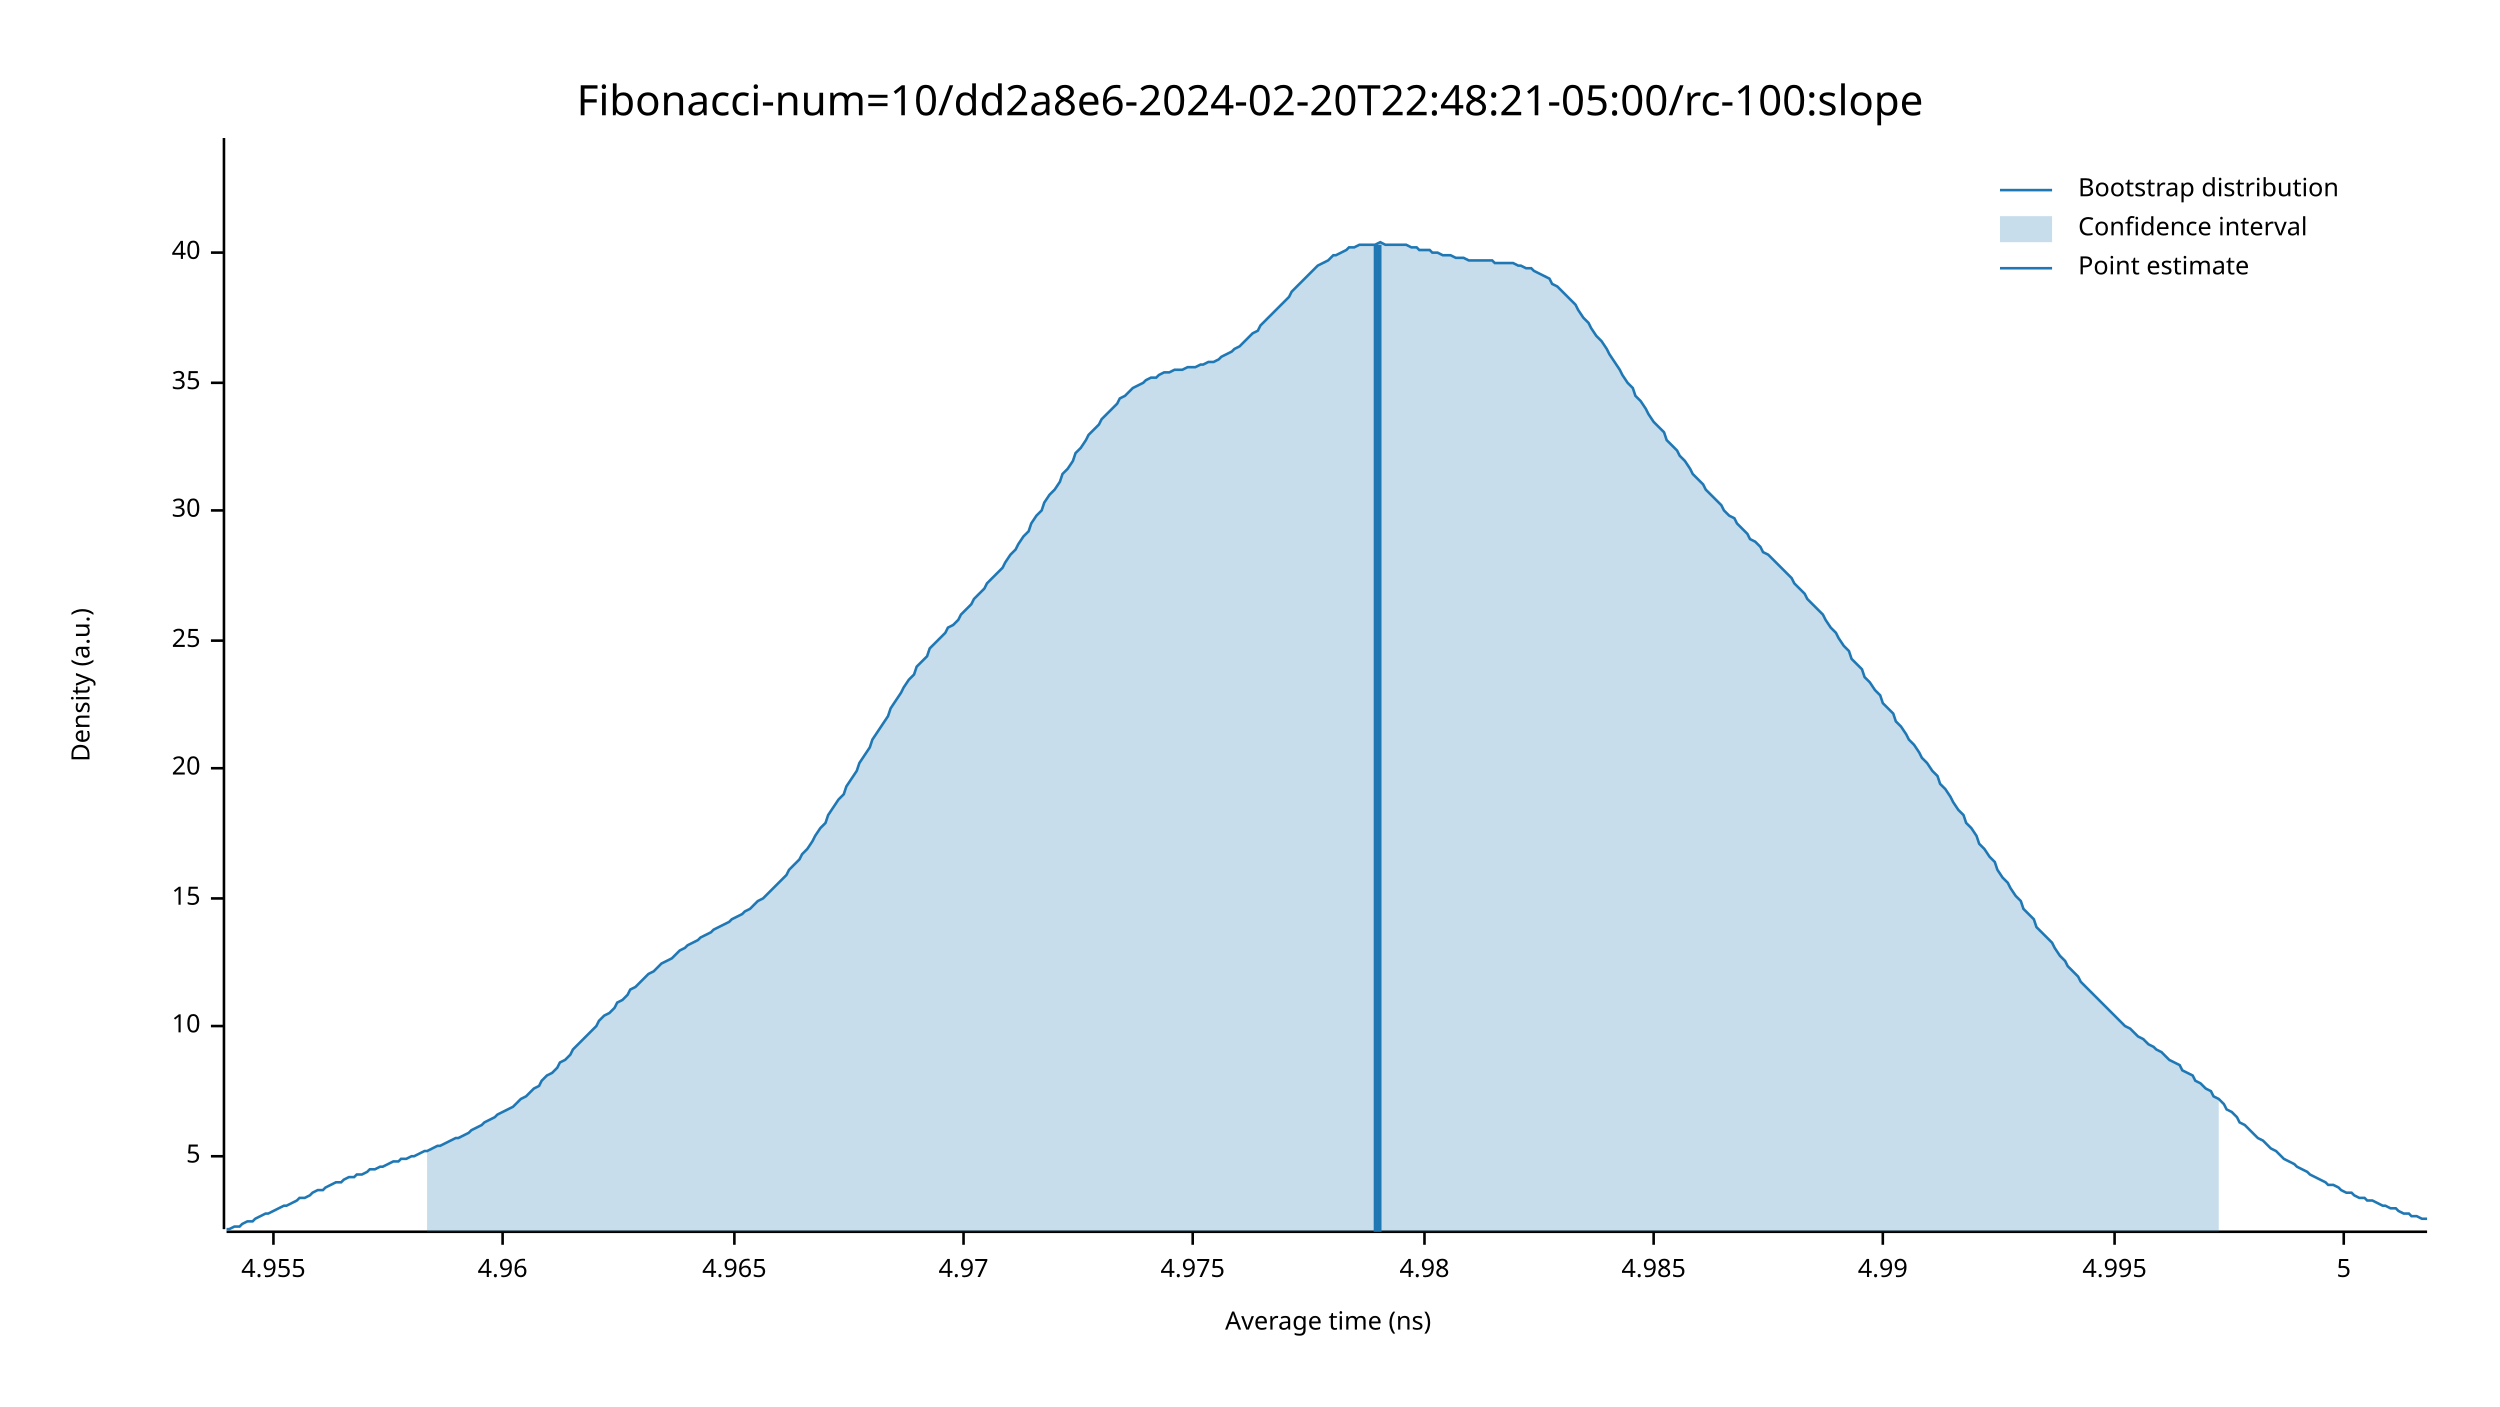
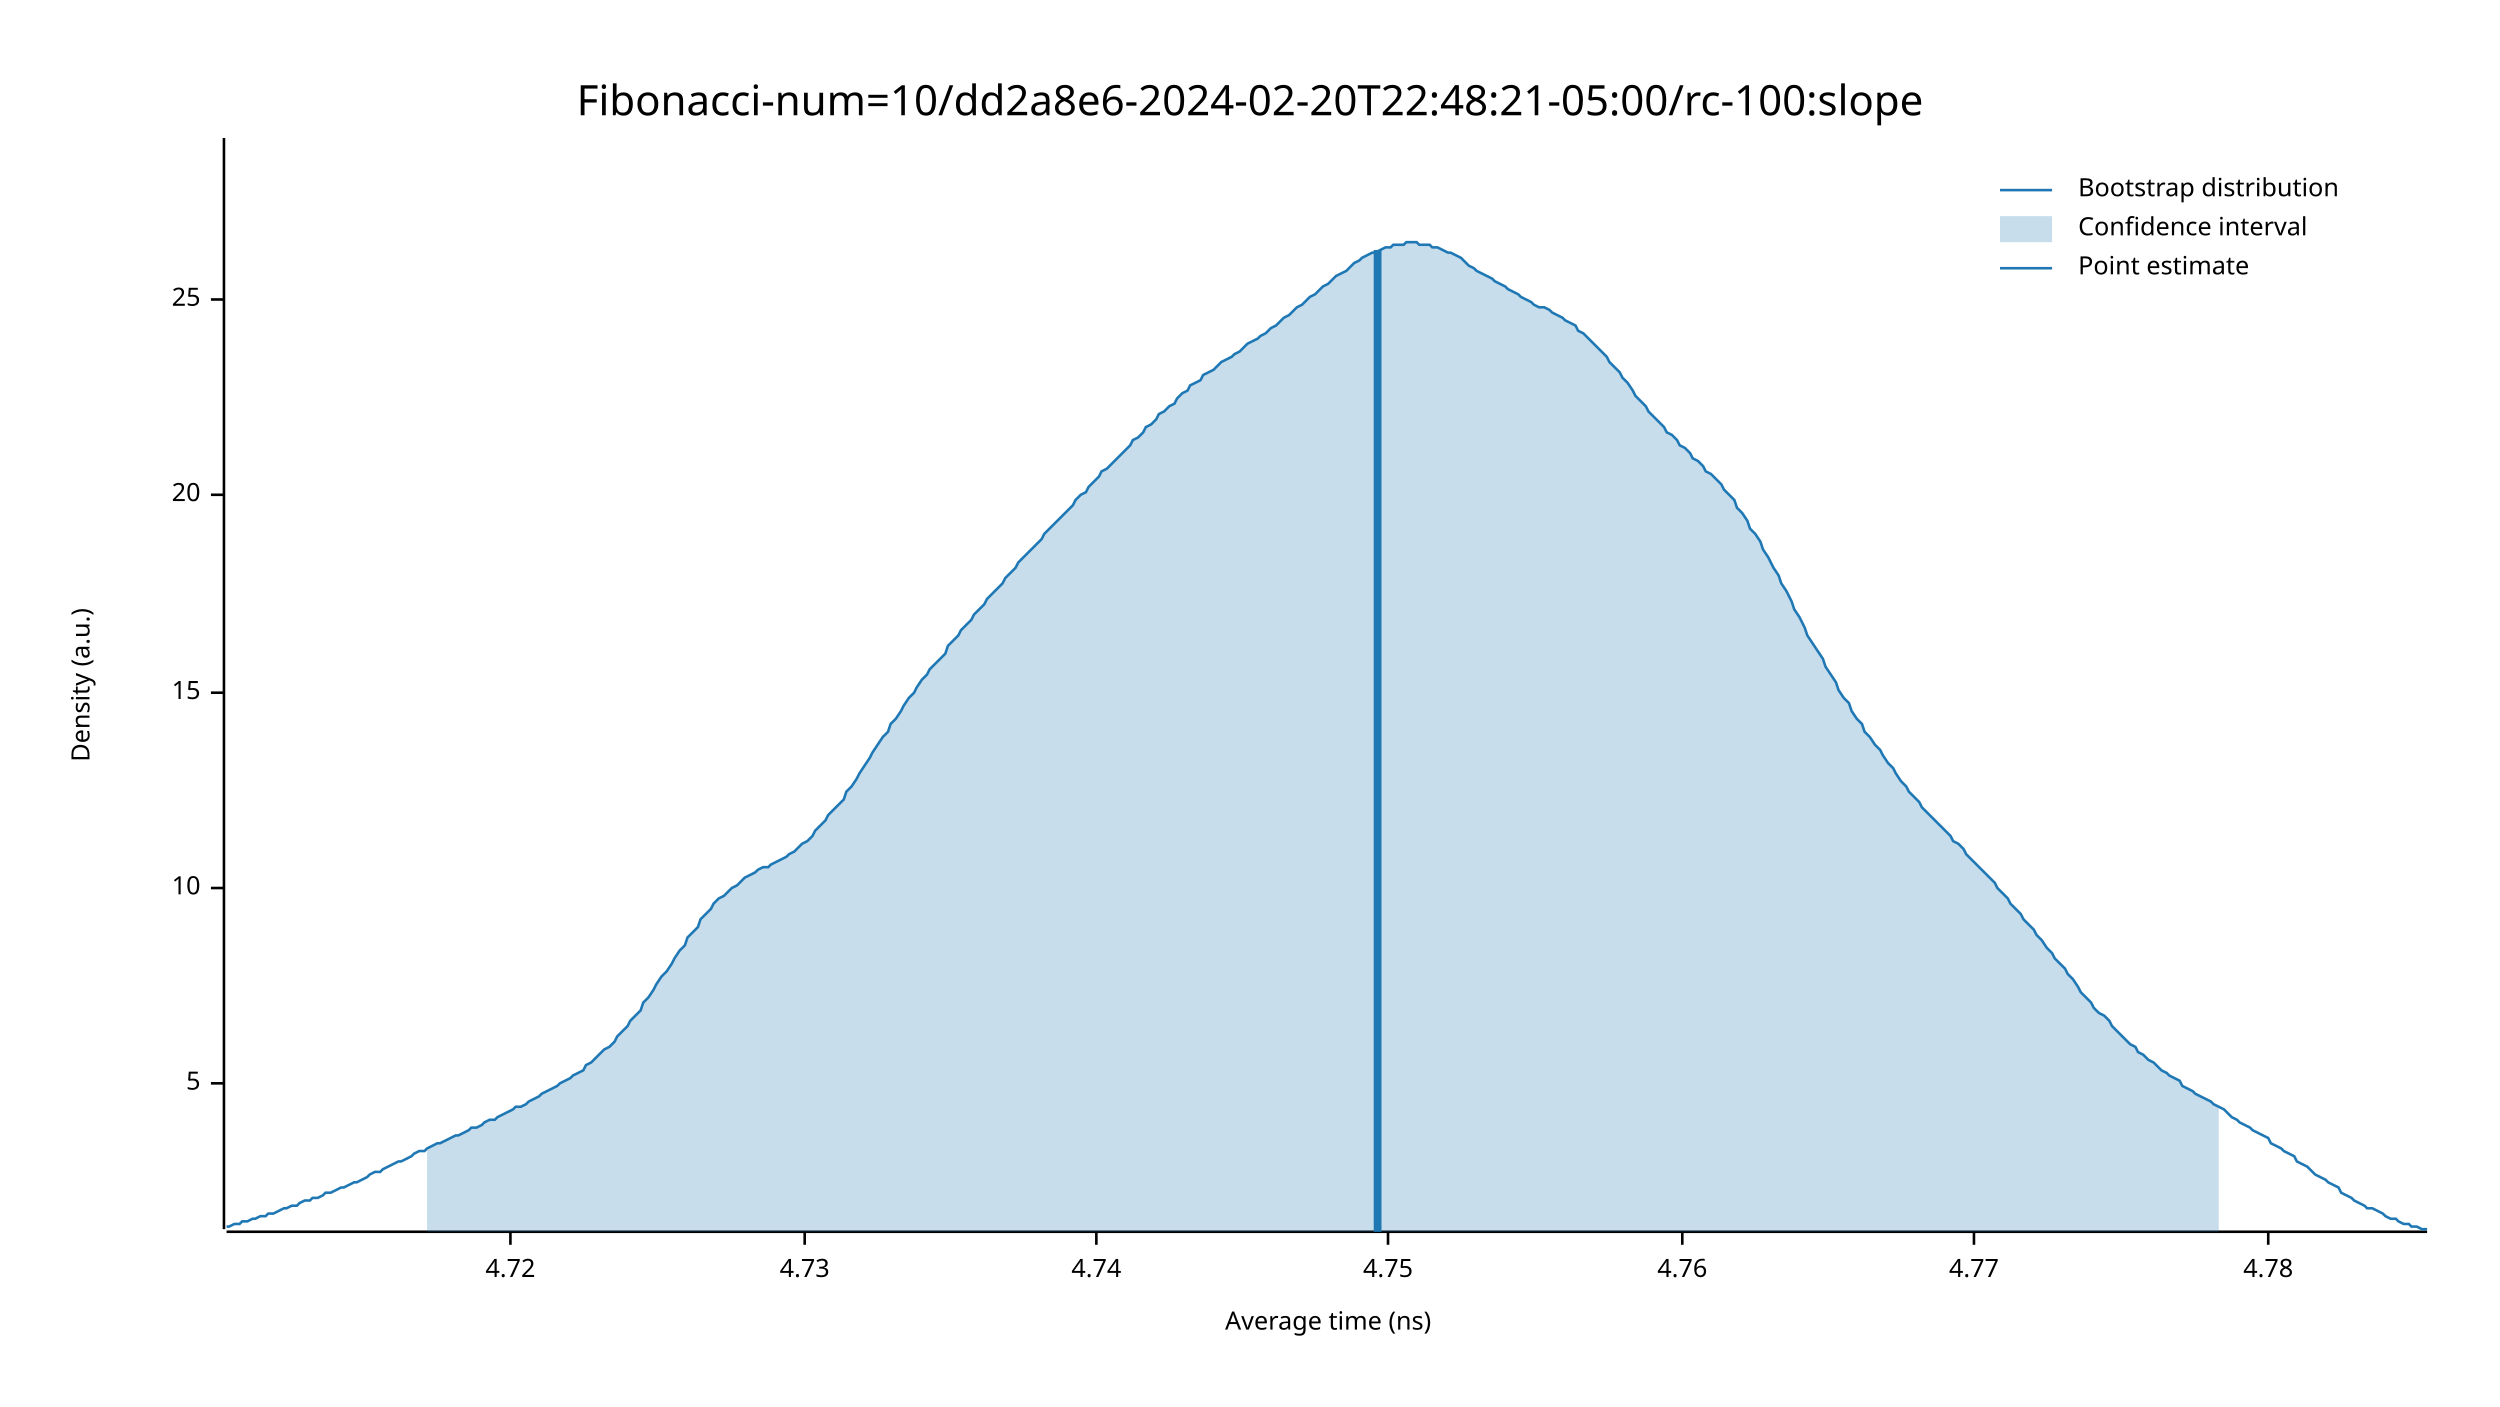
<svg xmlns="http://www.w3.org/2000/svg" width="960" height="540" viewBox="0 0 960 540">
  <text x="480" y="32" dy="0.76em" text-anchor="middle" font-family="sans-serif" font-size="16.129" opacity="1" fill="#000000">
Fibonacci-num=10/dd2a8e6-2024-02-20T22:48:21-05:00/rc-100:slope
</text>
  <text x="27" y="263" dy="0.76em" text-anchor="middle" font-family="sans-serif" font-size="9.677" opacity="1" fill="#000000" transform="rotate(270, 27, 263)">
Density (a.u.)
</text>
  <text x="510" y="513" dy="-0.5ex" text-anchor="middle" font-family="sans-serif" font-size="9.677" opacity="1" fill="#000000">
Average time (ns)
</text>
  <polyline fill="none" opacity="1" stroke="#000000" stroke-width="1" points="86,53 86,472 " />
-   <text x="77" y="444" dy="0.5ex" text-anchor="end" font-family="sans-serif" font-size="9.677" opacity="1" fill="#000000">
+   <text x="77" y="416" dy="0.5ex" text-anchor="end" font-family="sans-serif" font-size="9.677" opacity="1" fill="#000000">
5
</text>
-   <polyline fill="none" opacity="1" stroke="#000000" stroke-width="1" points="81,444 86,444 " />
-   <text x="77" y="394" dy="0.5ex" text-anchor="end" font-family="sans-serif" font-size="9.677" opacity="1" fill="#000000">
+   <polyline fill="none" opacity="1" stroke="#000000" stroke-width="1" points="81,416 86,416 " />
+   <text x="77" y="341" dy="0.5ex" text-anchor="end" font-family="sans-serif" font-size="9.677" opacity="1" fill="#000000">
10
</text>
-   <polyline fill="none" opacity="1" stroke="#000000" stroke-width="1" points="81,394 86,394 " />
-   <text x="77" y="345" dy="0.5ex" text-anchor="end" font-family="sans-serif" font-size="9.677" opacity="1" fill="#000000">
+   <polyline fill="none" opacity="1" stroke="#000000" stroke-width="1" points="81,341 86,341 " />
+   <text x="77" y="266" dy="0.5ex" text-anchor="end" font-family="sans-serif" font-size="9.677" opacity="1" fill="#000000">
15
</text>
-   <polyline fill="none" opacity="1" stroke="#000000" stroke-width="1" points="81,345 86,345 " />
-   <text x="77" y="295" dy="0.5ex" text-anchor="end" font-family="sans-serif" font-size="9.677" opacity="1" fill="#000000">
+   <polyline fill="none" opacity="1" stroke="#000000" stroke-width="1" points="81,266 86,266 " />
+   <text x="77" y="190" dy="0.5ex" text-anchor="end" font-family="sans-serif" font-size="9.677" opacity="1" fill="#000000">
20
</text>
-   <polyline fill="none" opacity="1" stroke="#000000" stroke-width="1" points="81,295 86,295 " />
-   <text x="77" y="246" dy="0.5ex" text-anchor="end" font-family="sans-serif" font-size="9.677" opacity="1" fill="#000000">
+   <polyline fill="none" opacity="1" stroke="#000000" stroke-width="1" points="81,190 86,190 " />
+   <text x="77" y="115" dy="0.5ex" text-anchor="end" font-family="sans-serif" font-size="9.677" opacity="1" fill="#000000">
25
</text>
-   <polyline fill="none" opacity="1" stroke="#000000" stroke-width="1" points="81,246 86,246 " />
-   <text x="77" y="196" dy="0.5ex" text-anchor="end" font-family="sans-serif" font-size="9.677" opacity="1" fill="#000000">
- 30
+   <polyline fill="none" opacity="1" stroke="#000000" stroke-width="1" points="81,115 86,115 " />
+   <polyline fill="none" opacity="1" stroke="#000000" stroke-width="1" points="87,473 932,473 " />
+   <text x="196" y="483" dy="0.76em" text-anchor="middle" font-family="sans-serif" font-size="9.677" opacity="1" fill="#000000">
+ 4.72
</text>
-   <polyline fill="none" opacity="1" stroke="#000000" stroke-width="1" points="81,196 86,196 " />
-   <text x="77" y="147" dy="0.5ex" text-anchor="end" font-family="sans-serif" font-size="9.677" opacity="1" fill="#000000">
- 35
+   <polyline fill="none" opacity="1" stroke="#000000" stroke-width="1" points="196,473 196,478 " />
+   <text x="309" y="483" dy="0.76em" text-anchor="middle" font-family="sans-serif" font-size="9.677" opacity="1" fill="#000000">
+ 4.73
</text>
-   <polyline fill="none" opacity="1" stroke="#000000" stroke-width="1" points="81,147 86,147 " />
-   <text x="77" y="97" dy="0.5ex" text-anchor="end" font-family="sans-serif" font-size="9.677" opacity="1" fill="#000000">
- 40
+   <polyline fill="none" opacity="1" stroke="#000000" stroke-width="1" points="309,473 309,478 " />
+   <text x="421" y="483" dy="0.76em" text-anchor="middle" font-family="sans-serif" font-size="9.677" opacity="1" fill="#000000">
+ 4.74
</text>
-   <polyline fill="none" opacity="1" stroke="#000000" stroke-width="1" points="81,97 86,97 " />
-   <polyline fill="none" opacity="1" stroke="#000000" stroke-width="1" points="87,473 932,473 " />
-   <text x="105" y="483" dy="0.76em" text-anchor="middle" font-family="sans-serif" font-size="9.677" opacity="1" fill="#000000">
- 4.955
+   <polyline fill="none" opacity="1" stroke="#000000" stroke-width="1" points="421,473 421,478 " />
+   <text x="533" y="483" dy="0.76em" text-anchor="middle" font-family="sans-serif" font-size="9.677" opacity="1" fill="#000000">
+ 4.75
</text>
-   <polyline fill="none" opacity="1" stroke="#000000" stroke-width="1" points="105,473 105,478 " />
-   <text x="193" y="483" dy="0.76em" text-anchor="middle" font-family="sans-serif" font-size="9.677" opacity="1" fill="#000000">
- 4.96
+   <polyline fill="none" opacity="1" stroke="#000000" stroke-width="1" points="533,473 533,478 " />
+   <text x="646" y="483" dy="0.76em" text-anchor="middle" font-family="sans-serif" font-size="9.677" opacity="1" fill="#000000">
+ 4.76
</text>
-   <polyline fill="none" opacity="1" stroke="#000000" stroke-width="1" points="193,473 193,478 " />
-   <text x="282" y="483" dy="0.76em" text-anchor="middle" font-family="sans-serif" font-size="9.677" opacity="1" fill="#000000">
- 4.965
+   <polyline fill="none" opacity="1" stroke="#000000" stroke-width="1" points="646,473 646,478 " />
+   <text x="758" y="483" dy="0.76em" text-anchor="middle" font-family="sans-serif" font-size="9.677" opacity="1" fill="#000000">
+ 4.77
</text>
-   <polyline fill="none" opacity="1" stroke="#000000" stroke-width="1" points="282,473 282,478 " />
-   <text x="370" y="483" dy="0.76em" text-anchor="middle" font-family="sans-serif" font-size="9.677" opacity="1" fill="#000000">
- 4.97
+   <polyline fill="none" opacity="1" stroke="#000000" stroke-width="1" points="758,473 758,478 " />
+   <text x="871" y="483" dy="0.76em" text-anchor="middle" font-family="sans-serif" font-size="9.677" opacity="1" fill="#000000">
+ 4.78
</text>
-   <polyline fill="none" opacity="1" stroke="#000000" stroke-width="1" points="370,473 370,478 " />
-   <text x="458" y="483" dy="0.76em" text-anchor="middle" font-family="sans-serif" font-size="9.677" opacity="1" fill="#000000">
- 4.975
- </text>
-   <polyline fill="none" opacity="1" stroke="#000000" stroke-width="1" points="458,473 458,478 " />
-   <text x="547" y="483" dy="0.76em" text-anchor="middle" font-family="sans-serif" font-size="9.677" opacity="1" fill="#000000">
- 4.98
- </text>
-   <polyline fill="none" opacity="1" stroke="#000000" stroke-width="1" points="547,473 547,478 " />
-   <text x="635" y="483" dy="0.76em" text-anchor="middle" font-family="sans-serif" font-size="9.677" opacity="1" fill="#000000">
- 4.985
- </text>
-   <polyline fill="none" opacity="1" stroke="#000000" stroke-width="1" points="635,473 635,478 " />
-   <text x="723" y="483" dy="0.76em" text-anchor="middle" font-family="sans-serif" font-size="9.677" opacity="1" fill="#000000">
- 4.99
- </text>
-   <polyline fill="none" opacity="1" stroke="#000000" stroke-width="1" points="723,473 723,478 " />
-   <text x="812" y="483" dy="0.76em" text-anchor="middle" font-family="sans-serif" font-size="9.677" opacity="1" fill="#000000">
- 4.995
- </text>
-   <polyline fill="none" opacity="1" stroke="#000000" stroke-width="1" points="812,473 812,478 " />
-   <text x="900" y="483" dy="0.76em" text-anchor="middle" font-family="sans-serif" font-size="9.677" opacity="1" fill="#000000">
- 5
- </text>
-   <polyline fill="none" opacity="1" stroke="#000000" stroke-width="1" points="900,473 900,478 " />
-   <polyline fill="none" opacity="1" stroke="#1F78B4" stroke-width="1" points="87,472 88,472 90,471 92,471 93,470 95,469 97,469 98,468 100,467 102,466 103,466 105,465 107,464 109,463 110,463 112,462 114,461 115,460 117,460 119,459 120,458 122,457 124,457 125,456 127,455 129,454 131,454 132,453 134,452 136,452 137,451 139,451 141,450 142,449 144,449 146,448 147,448 149,447 151,446 153,446 154,445 156,445 158,444 159,444 161,443 163,442 164,442 166,441 168,440 169,440 171,439 173,438 175,437 176,437 178,436 180,435 181,434 183,433 185,432 186,431 188,430 190,429 191,428 193,427 195,426 197,425 198,424 200,422 202,421 203,420 205,418 207,417 208,415 210,413 212,412 214,410 215,408 217,407 219,405 220,403 222,401 224,399 225,398 227,396 229,394 230,392 232,390 234,389 236,387 237,385 239,384 241,382 242,380 244,379 246,377 247,376 249,374 251,373 252,372 254,370 256,369 258,368 259,367 261,365 263,364 264,363 266,362 268,361 269,360 271,359 273,358 274,357 276,356 278,355 280,354 281,353 283,352 285,351 286,350 288,349 290,347 291,346 293,345 295,343 296,342 298,340 300,338 302,336 303,334 305,332 307,330 308,328 310,326 312,323 313,321 315,318 317,316 318,313 320,310 322,307 324,305 325,302 327,299 329,296 330,293 332,290 334,287 335,284 337,281 339,278 341,275 342,272 344,269 346,266 347,264 349,261 351,259 352,256 354,254 356,252 357,249 359,247 361,245 363,243 364,241 366,240 368,238 369,236 371,234 373,232 374,230 376,228 378,226 379,224 381,222 383,220 385,218 386,216 388,213 390,211 391,209 393,206 395,204 396,201 398,198 400,196 401,193 403,190 405,188 407,185 408,182 410,180 412,177 413,174 415,172 417,169 418,167 420,165 422,163 423,161 425,159 427,157 429,155 430,153 432,152 434,150 435,149 437,148 439,147 440,146 442,145 444,145 445,144 447,143 449,143 451,142 452,142 454,142 456,141 457,141 459,141 461,140 462,140 464,139 466,139 468,138 469,137 471,136 473,135 474,134 476,133 478,131 479,130 481,128 483,127 484,125 486,123 488,121 490,119 491,118 493,116 495,114 496,112 498,110 500,108 501,107 503,105 505,103 506,102 508,101 510,100 512,98 513,98 515,97 517,96 518,95 520,95 522,94 523,94 525,94 527,94 528,94 530,93 532,94 534,94 535,94 537,94 539,94 540,94 542,95 544,95 545,96 547,96 549,96 550,97 552,97 554,98 556,98 557,98 559,99 561,99 562,99 564,100 566,100 567,100 569,100 571,100 573,100 574,101 576,101 578,101 579,101 581,101 583,102 584,102 586,103 588,103 589,104 591,105 593,106 595,107 596,109 598,110 600,112 601,113 603,115 605,117 606,119 608,122 610,124 611,126 613,129 615,131 617,134 618,136 620,139 622,142 623,144 625,147 627,149 628,152 630,154 632,157 633,159 635,162 637,164 639,166 640,169 642,171 644,173 645,175 647,177 649,180 650,182 652,184 654,186 655,188 657,190 659,192 661,194 662,196 664,198 666,199 667,201 669,203 671,205 672,207 674,208 676,210 677,212 679,213 681,215 683,217 684,218 686,220 688,222 689,224 691,226 693,228 694,230 696,232 698,234 700,236 701,238 703,241 705,243 706,245 708,248 710,250 711,253 713,255 715,257 716,260 718,262 720,265 722,267 723,270 725,272 727,274 728,277 730,279 732,282 733,284 735,286 737,289 738,291 740,293 742,296 744,298 745,301 747,303 749,306 750,308 752,311 754,313 755,316 757,318 759,321 760,324 762,326 764,329 766,331 767,334 769,337 771,339 772,341 774,344 776,346 777,349 779,351 781,353 782,356 784,358 786,360 788,362 789,364 791,367 793,369 794,371 796,373 798,375 799,377 801,379 803,381 804,382 806,384 808,386 810,388 811,389 813,391 815,393 816,394 818,395 820,397 821,398 823,399 825,401 827,402 828,403 830,404 832,406 833,407 835,408 837,409 838,411 840,412 842,413 843,415 845,416 847,418 849,419 850,421 852,422 854,424 855,426 857,427 859,429 860,431 862,432 864,434 865,435 867,437 869,438 871,440 872,441 874,442 876,444 877,445 879,446 881,447 882,448 884,449 886,450 887,451 889,452 891,453 893,454 894,455 896,455 898,456 899,457 901,458 903,458 904,459 906,460 908,460 909,461 911,461 913,462 915,463 916,463 918,464 920,464 921,465 923,466 925,466 926,467 928,467 930,468 932,468 " />
-   <polygon opacity="0.25" fill="#1F78B4" points="164,442 166,441 168,440 169,440 171,439 173,438 175,437 176,437 178,436 180,435 181,434 183,433 185,432 186,431 188,430 190,429 191,428 193,427 195,426 197,425 198,424 200,422 202,421 203,420 205,418 207,417 208,415 210,413 212,412 214,410 215,408 217,407 219,405 220,403 222,401 224,399 225,398 227,396 229,394 230,392 232,390 234,389 236,387 237,385 239,384 241,382 242,380 244,379 246,377 247,376 249,374 251,373 252,372 254,370 256,369 258,368 259,367 261,365 263,364 264,363 266,362 268,361 269,360 271,359 273,358 274,357 276,356 278,355 280,354 281,353 283,352 285,351 286,350 288,349 290,347 291,346 293,345 295,343 296,342 298,340 300,338 302,336 303,334 305,332 307,330 308,328 310,326 312,323 313,321 315,318 317,316 318,313 320,310 322,307 324,305 325,302 327,299 329,296 330,293 332,290 334,287 335,284 337,281 339,278 341,275 342,272 344,269 346,266 347,264 349,261 351,259 352,256 354,254 356,252 357,249 359,247 361,245 363,243 364,241 366,240 368,238 369,236 371,234 373,232 374,230 376,228 378,226 379,224 381,222 383,220 385,218 386,216 388,213 390,211 391,209 393,206 395,204 396,201 398,198 400,196 401,193 403,190 405,188 407,185 408,182 410,180 412,177 413,174 415,172 417,169 418,167 420,165 422,163 423,161 425,159 427,157 429,155 430,153 432,152 434,150 435,149 437,148 439,147 440,146 442,145 444,145 445,144 447,143 449,143 451,142 452,142 454,142 456,141 457,141 459,141 461,140 462,140 464,139 466,139 468,138 469,137 471,136 473,135 474,134 476,133 478,131 479,130 481,128 483,127 484,125 486,123 488,121 490,119 491,118 493,116 495,114 496,112 498,110 500,108 501,107 503,105 505,103 506,102 508,101 510,100 512,98 513,98 515,97 517,96 518,95 520,95 522,94 523,94 525,94 527,94 528,94 530,93 532,94 534,94 535,94 537,94 539,94 540,94 542,95 544,95 545,96 547,96 549,96 550,97 552,97 554,98 556,98 557,98 559,99 561,99 562,99 564,100 566,100 567,100 569,100 571,100 573,100 574,101 576,101 578,101 579,101 581,101 583,102 584,102 586,103 588,103 589,104 591,105 593,106 595,107 596,109 598,110 600,112 601,113 603,115 605,117 606,119 608,122 610,124 611,126 613,129 615,131 617,134 618,136 620,139 622,142 623,144 625,147 627,149 628,152 630,154 632,157 633,159 635,162 637,164 639,166 640,169 642,171 644,173 645,175 647,177 649,180 650,182 652,184 654,186 655,188 657,190 659,192 661,194 662,196 664,198 666,199 667,201 669,203 671,205 672,207 674,208 676,210 677,212 679,213 681,215 683,217 684,218 686,220 688,222 689,224 691,226 693,228 694,230 696,232 698,234 700,236 701,238 703,241 705,243 706,245 708,248 710,250 711,253 713,255 715,257 716,260 718,262 720,265 722,267 723,270 725,272 727,274 728,277 730,279 732,282 733,284 735,286 737,289 738,291 740,293 742,296 744,298 745,301 747,303 749,306 750,308 752,311 754,313 755,316 757,318 759,321 760,324 762,326 764,329 766,331 767,334 769,337 771,339 772,341 774,344 776,346 777,349 779,351 781,353 782,356 784,358 786,360 788,362 789,364 791,367 793,369 794,371 796,373 798,375 799,377 801,379 803,381 804,382 806,384 808,386 810,388 811,389 813,391 815,393 816,394 818,395 820,397 821,398 823,399 825,401 827,402 828,403 830,404 832,406 833,407 835,408 837,409 838,411 840,412 842,413 843,415 845,416 847,418 849,419 850,421 852,422 852,473 164,473 " />
-   <polyline fill="none" opacity="1" stroke="#1F78B4" stroke-width="3" points="529,473 529,94 " />
+   <polyline fill="none" opacity="1" stroke="#000000" stroke-width="1" points="871,473 871,478 " />
+   <polyline fill="none" opacity="1" stroke="#1F78B4" stroke-width="1" points="87,471 88,471 90,470 92,470 93,469 95,469 97,468 98,468 100,467 102,467 103,466 105,466 107,465 109,464 110,464 112,463 114,463 115,462 117,461 119,461 120,460 122,460 124,459 125,458 127,458 129,457 131,456 132,456 134,455 136,454 137,454 139,453 141,452 142,451 144,450 146,450 147,449 149,448 151,447 153,446 154,446 156,445 158,444 159,443 161,442 163,442 164,441 166,440 168,439 169,439 171,438 173,437 175,436 176,436 178,435 180,434 181,433 183,433 185,432 186,431 188,430 190,430 191,429 193,428 195,427 197,426 198,425 200,425 202,424 203,423 205,422 207,421 208,420 210,419 212,418 214,417 215,416 217,415 219,414 220,413 222,412 224,411 225,409 227,408 229,406 230,405 232,403 234,402 236,400 237,398 239,396 241,394 242,392 244,390 246,388 247,385 249,383 251,380 252,378 254,375 256,373 258,370 259,368 261,365 263,363 264,360 266,358 268,356 269,353 271,351 273,349 274,347 276,345 278,344 280,342 281,341 283,340 285,338 286,337 288,336 290,335 291,334 293,333 295,333 296,332 298,331 300,330 302,329 303,328 305,327 307,325 308,324 310,323 312,321 313,319 315,317 317,315 318,313 320,311 322,309 324,307 325,304 327,302 329,299 330,297 332,294 334,291 335,289 337,286 339,283 341,281 342,278 344,276 346,273 347,271 349,268 351,266 352,264 354,261 356,259 357,257 359,255 361,253 363,251 364,248 366,246 368,244 369,242 371,240 373,238 374,236 376,234 378,232 379,230 381,228 383,226 385,224 386,222 388,220 390,218 391,216 393,214 395,212 396,211 398,209 400,207 401,205 403,203 405,201 407,199 408,198 410,196 412,194 413,192 415,190 417,189 418,187 420,185 422,183 423,181 425,180 427,178 429,176 430,175 432,173 434,171 435,169 437,168 439,166 440,164 442,163 444,161 445,159 447,158 449,156 451,155 452,153 454,151 456,150 457,148 459,147 461,146 462,144 464,143 466,142 468,140 469,139 471,138 473,137 474,136 476,135 478,133 479,132 481,131 483,130 484,129 486,128 488,126 490,125 491,124 493,122 495,121 496,120 498,118 500,117 501,116 503,114 505,113 506,112 508,110 510,109 512,107 513,106 515,105 517,104 518,103 520,101 522,100 523,99 525,98 527,97 528,97 530,96 532,95 534,95 535,94 537,94 539,94 540,93 542,93 544,93 545,94 547,94 549,94 550,95 552,95 554,96 556,97 557,97 559,98 561,99 562,100 564,102 566,103 567,104 569,105 571,106 573,107 574,108 576,109 578,110 579,111 581,112 583,113 584,114 586,115 588,116 589,117 591,118 593,118 595,119 596,120 598,121 600,122 601,123 603,124 605,125 606,127 608,128 610,130 611,131 613,133 615,135 617,137 618,139 620,141 622,143 623,145 625,147 627,150 628,152 630,154 632,156 633,158 635,160 637,162 639,164 640,166 642,167 644,169 645,171 647,172 649,174 650,176 652,177 654,179 655,181 657,182 659,184 661,186 662,188 664,190 666,192 667,195 669,197 671,200 672,203 674,205 676,208 677,211 679,214 681,218 683,221 684,224 686,227 688,231 689,234 691,237 693,241 694,244 696,247 698,250 700,253 701,256 703,259 705,262 706,265 708,268 710,270 711,273 713,276 715,278 716,281 718,283 720,286 722,288 723,290 725,293 727,295 728,297 730,300 732,302 733,304 735,306 737,308 738,310 740,312 742,314 744,316 745,317 747,319 749,321 750,323 752,324 754,326 755,328 757,330 759,332 760,333 762,335 764,337 766,339 767,341 769,343 771,345 772,347 774,349 776,351 777,353 779,355 781,357 782,359 784,361 786,364 788,366 789,368 791,370 793,372 794,374 796,376 798,379 799,381 801,383 803,385 804,387 806,389 808,390 810,392 811,394 813,396 815,398 816,399 818,401 820,402 821,404 823,405 825,407 827,408 828,409 830,411 832,412 833,413 835,414 837,415 838,417 840,418 842,419 843,420 845,421 847,422 849,423 850,424 852,425 854,426 855,427 857,429 859,430 860,431 862,432 864,433 865,434 867,435 869,436 871,437 872,439 874,440 876,441 877,442 879,443 881,444 882,446 884,447 886,448 887,449 889,451 891,452 893,453 894,454 896,455 898,456 899,458 901,459 903,460 904,461 906,462 908,463 909,464 911,464 913,465 915,466 916,467 918,468 920,468 921,469 923,470 925,470 926,471 928,471 930,472 932,472 " />
+   <polygon opacity="0.25" fill="#1F78B4" points="164,441 166,440 168,439 169,439 171,438 173,437 175,436 176,436 178,435 180,434 181,433 183,433 185,432 186,431 188,430 190,430 191,429 193,428 195,427 197,426 198,425 200,425 202,424 203,423 205,422 207,421 208,420 210,419 212,418 214,417 215,416 217,415 219,414 220,413 222,412 224,411 225,409 227,408 229,406 230,405 232,403 234,402 236,400 237,398 239,396 241,394 242,392 244,390 246,388 247,385 249,383 251,380 252,378 254,375 256,373 258,370 259,368 261,365 263,363 264,360 266,358 268,356 269,353 271,351 273,349 274,347 276,345 278,344 280,342 281,341 283,340 285,338 286,337 288,336 290,335 291,334 293,333 295,333 296,332 298,331 300,330 302,329 303,328 305,327 307,325 308,324 310,323 312,321 313,319 315,317 317,315 318,313 320,311 322,309 324,307 325,304 327,302 329,299 330,297 332,294 334,291 335,289 337,286 339,283 341,281 342,278 344,276 346,273 347,271 349,268 351,266 352,264 354,261 356,259 357,257 359,255 361,253 363,251 364,248 366,246 368,244 369,242 371,240 373,238 374,236 376,234 378,232 379,230 381,228 383,226 385,224 386,222 388,220 390,218 391,216 393,214 395,212 396,211 398,209 400,207 401,205 403,203 405,201 407,199 408,198 410,196 412,194 413,192 415,190 417,189 418,187 420,185 422,183 423,181 425,180 427,178 429,176 430,175 432,173 434,171 435,169 437,168 439,166 440,164 442,163 444,161 445,159 447,158 449,156 451,155 452,153 454,151 456,150 457,148 459,147 461,146 462,144 464,143 466,142 468,140 469,139 471,138 473,137 474,136 476,135 478,133 479,132 481,131 483,130 484,129 486,128 488,126 490,125 491,124 493,122 495,121 496,120 498,118 500,117 501,116 503,114 505,113 506,112 508,110 510,109 512,107 513,106 515,105 517,104 518,103 520,101 522,100 523,99 525,98 527,97 528,97 530,96 532,95 534,95 535,94 537,94 539,94 540,93 542,93 544,93 545,94 547,94 549,94 550,95 552,95 554,96 556,97 557,97 559,98 561,99 562,100 564,102 566,103 567,104 569,105 571,106 573,107 574,108 576,109 578,110 579,111 581,112 583,113 584,114 586,115 588,116 589,117 591,118 593,118 595,119 596,120 598,121 600,122 601,123 603,124 605,125 606,127 608,128 610,130 611,131 613,133 615,135 617,137 618,139 620,141 622,143 623,145 625,147 627,150 628,152 630,154 632,156 633,158 635,160 637,162 639,164 640,166 642,167 644,169 645,171 647,172 649,174 650,176 652,177 654,179 655,181 657,182 659,184 661,186 662,188 664,190 666,192 667,195 669,197 671,200 672,203 674,205 676,208 677,211 679,214 681,218 683,221 684,224 686,227 688,231 689,234 691,237 693,241 694,244 696,247 698,250 700,253 701,256 703,259 705,262 706,265 708,268 710,270 711,273 713,276 715,278 716,281 718,283 720,286 722,288 723,290 725,293 727,295 728,297 730,300 732,302 733,304 735,306 737,308 738,310 740,312 742,314 744,316 745,317 747,319 749,321 750,323 752,324 754,326 755,328 757,330 759,332 760,333 762,335 764,337 766,339 767,341 769,343 771,345 772,347 774,349 776,351 777,353 779,355 781,357 782,359 784,361 786,364 788,366 789,368 791,370 793,372 794,374 796,376 798,379 799,381 801,383 803,385 804,387 806,389 808,390 810,392 811,394 813,396 815,398 816,399 818,401 820,402 821,404 823,405 825,407 827,408 828,409 830,411 832,412 833,413 835,414 837,415 838,417 840,418 842,419 843,420 845,421 847,422 849,423 850,424 852,425 852,473 164,473 " />
+   <polyline fill="none" opacity="1" stroke="#1F78B4" stroke-width="3" points="529,473 529,96 " />
  <text x="798" y="68" dy="0.76em" text-anchor="start" font-family="sans-serif" font-size="9.677" opacity="1" fill="#000000">
Bootstrap distribution
</text>
  <text x="798" y="83" dy="0.76em" text-anchor="start" font-family="sans-serif" font-size="9.677" opacity="1" fill="#000000">
Confidence interval
</text>
  <text x="798" y="98" dy="0.76em" text-anchor="start" font-family="sans-serif" font-size="9.677" opacity="1" fill="#000000">
Point estimate
</text>
  <polyline fill="none" opacity="1" stroke="#1F78B4" stroke-width="1" points="768,73 788,73 " />
  <rect x="768" y="83" width="20" height="10" opacity="0.25" fill="#1F78B4" stroke="none" />
  <polyline fill="none" opacity="1" stroke="#1F78B4" stroke-width="1" points="768,103 788,103 " />
</svg>
